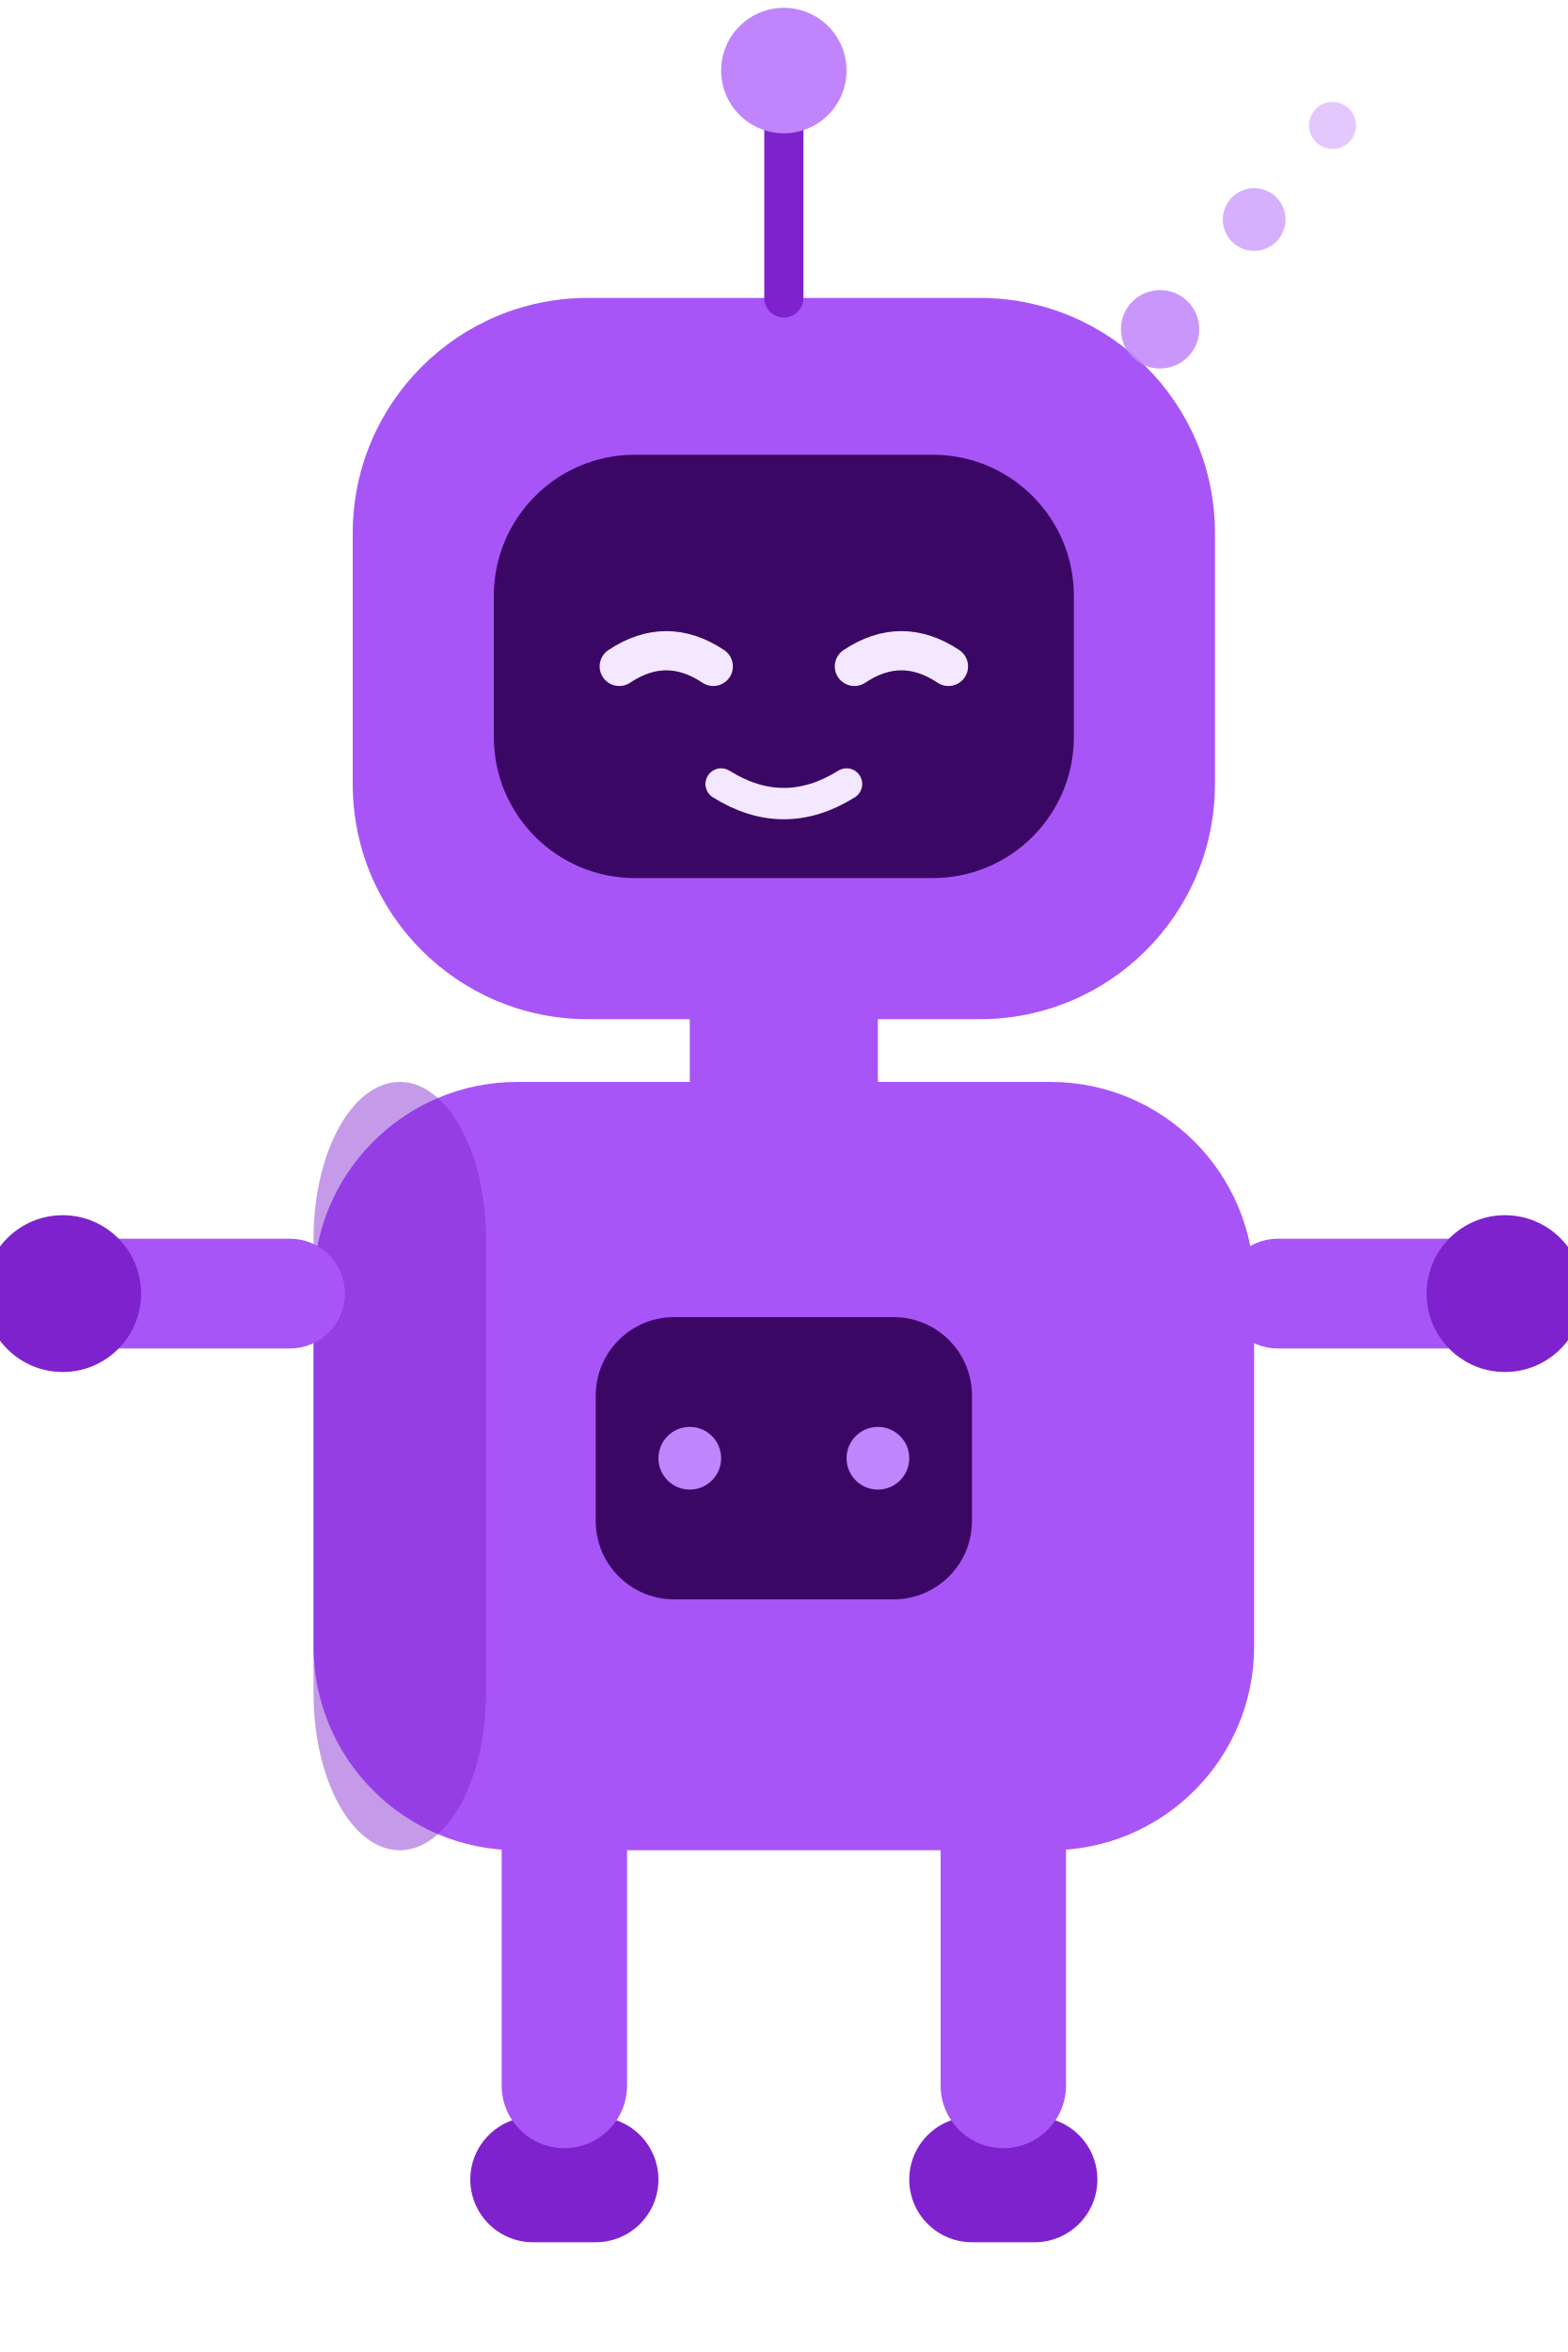
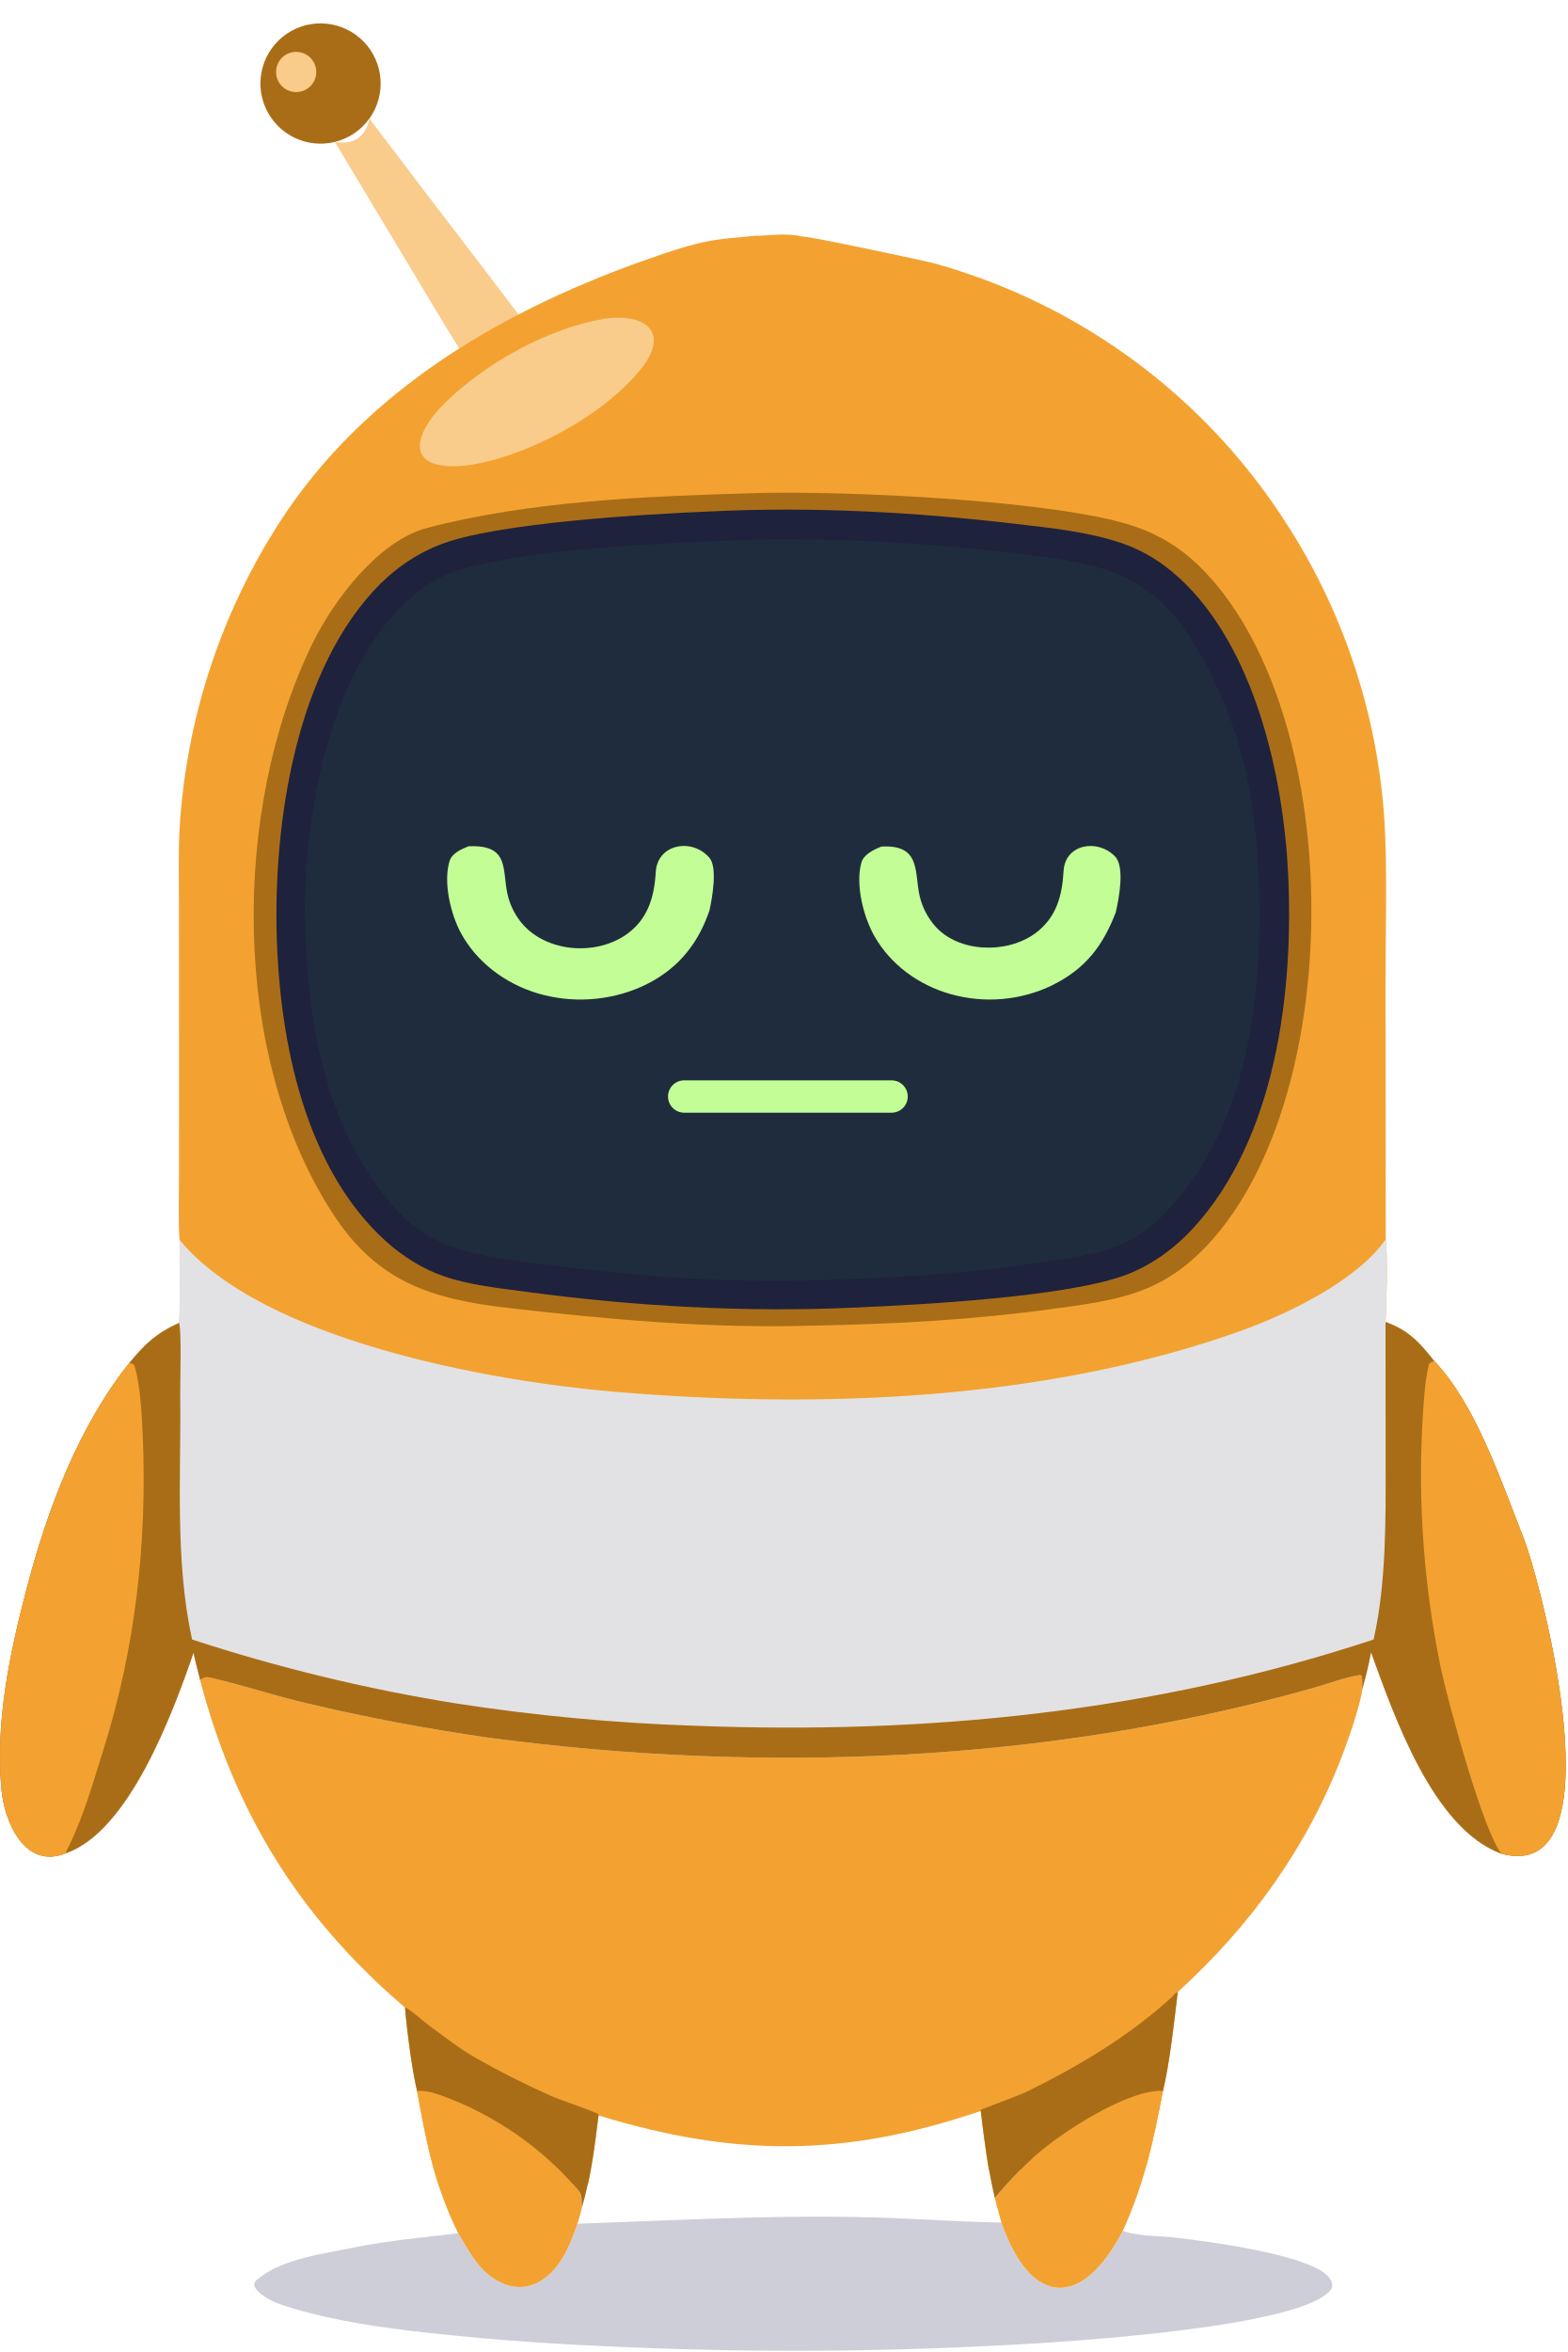
- <svg xmlns="http://www.w3.org/2000/svg" width="200" height="300" viewBox="0 0 200 300" fill="none">
-   <rect x="60" y="270" width="24" height="16" rx="8" fill="#7E22CE" />
-   <rect x="116" y="270" width="24" height="16" rx="8" fill="#7E22CE" />
-   <rect x="64" y="228" width="16" height="46" rx="8" fill="#A855F7" />
-   <rect x="120" y="228" width="16" height="46" rx="8" fill="#A855F7" />
-   <rect x="40" y="138" width="120" height="98" rx="26" fill="#A855F7" />
-   <rect x="40" y="138" width="22" height="98" rx="20" fill="#7E22CE" opacity="0.45" />
-   <rect x="76" y="168" width="48" height="36" rx="10" fill="#3B0764" />
-   <circle cx="88" cy="186" r="4" fill="#C084FC" />
-   <circle cx="112" cy="186" r="4" fill="#C084FC" />
-   <rect x="8" y="158" width="36" height="14" rx="7" fill="#A855F7" />
-   <circle cx="8" cy="165" r="10" fill="#7E22CE" />
-   <rect x="156" y="158" width="36" height="14" rx="7" fill="#A855F7" />
-   <circle cx="192" cy="165" r="10" fill="#7E22CE" />
-   <rect x="88" y="126" width="24" height="16" fill="#A855F7" />
-   <rect x="45" y="38" width="110" height="92" rx="30" fill="#A855F7" />
-   <rect x="63" y="58" width="74" height="54" rx="18" fill="#3B0764" />
-   <line x1="100" y1="38" x2="100" y2="12" stroke="#7E22CE" stroke-width="5" stroke-linecap="round" />
-   <circle cx="100" cy="9" r="8" fill="#C084FC" />
-   <path d="M79,85 Q85,81 91,85" stroke="#F3E8FF" stroke-width="5" stroke-linecap="round" fill="none" />
-   <path d="M109,85 Q115,81 121,85" stroke="#F3E8FF" stroke-width="5" stroke-linecap="round" fill="none" />
-   <path d="M92,100 Q100,105 108,100" stroke="#F3E8FF" stroke-width="4" stroke-linecap="round" fill="none" />
-   <circle cx="148" cy="42" r="5" fill="#C084FC" opacity="0.85" />
-   <circle cx="160" cy="28" r="4" fill="#C084FC" opacity="0.65" />
-   <circle cx="170" cy="16" r="3" fill="#C084FC" opacity="0.45" />
+ <svg xmlns="http://www.w3.org/2000/svg" width="582" height="873" viewBox="0 0 582 873" fill="none">
+   <path d="M124.309 52.682C113.81 55.252 102.978 49.928 98.597 40.046C94.216 30.164 97.546 18.563 106.501 12.509C115.456 6.456 127.462 7.69 135 15.438C142.537 23.187 143.439 35.223 137.141 44.008C134.037 48.338 129.485 51.415 124.309 52.682Z" fill="#AA6D17" />
+   <path d="M105.301 20.883C108.435 18.387 112.979 18.813 115.597 21.846C118.213 24.88 117.968 29.438 115.041 32.172C113.041 34.039 110.181 34.662 107.586 33.796C104.991 32.93 103.078 30.713 102.601 28.019C102.125 25.325 103.161 22.587 105.301 20.883Z" fill="#FACC8B" />
+   <path d="M124.309 52.681C131.179 53.911 135.738 50.845 137.162 44.037C151.226 62.653 165.348 81.189 179.526 99.642C186.02 108.124 197.482 123.41 203.919 131.147C191.576 132.411 187.6 137.306 180.79 146.505C178.089 141.624 167.327 124.35 163.821 118.515L124.309 52.681Z" fill="#FACC8B" />
+   <path d="M280.5 87.5C286.5 87.5 289.5 86.5 296.5 87.5C301.5 89 284.5 84.189 342.951 96.821C349.499 98.236 357.69 100.997 364.04 103.265C410.278 120.135 449.786 151.568 476.62 192.832C498.543 226.247 511.414 264.783 513.975 304.667C515.071 322.363 514.365 346.845 514.369 365.003L514.461 459.966C515.248 467.378 514.752 482.922 514.371 490.689C522.828 493.69 526.991 498.207 532.48 505.216C547.858 521.216 557.513 550.401 565.559 570.726C572.214 587.539 601.507 699.64 557.458 688.068C532.016 678.833 517.621 636.992 508.992 613.287C508.067 618.272 507.145 621.878 505.818 626.717C504.668 633.756 500.99 644.34 498.438 651.066C485.365 685.518 464.401 714.599 437.249 739.322C435.908 750.368 340.383 741.403 337.85 752.051C334.111 771.137 399.541 723.078 391.35 741.051C377.863 717.074 372.035 716.287 388.35 749.551C393.694 751.284 388.694 709.902 394.35 710.551C404.888 711.76 409.57 739.254 414.35 748.551C414.964 749.745 347.111 607.162 404.35 717.051C396.035 731.656 367.006 709.485 346.35 710.551C296.211 713.286 336.004 725.499 285.85 723.051C261.832 722.034 269.729 730.328 245.85 727.551C229.406 725.498 207.546 742.478 191.85 737.051C188.47 740.057 189.456 736.223 191.85 737.051C201.259 728.681 190.283 730.207 202.35 727.551C215.508 725.107 179.636 738.497 191.85 737.051C183.074 719.269 440.789 758.636 437.249 739.322C435.306 731.137 151.05 753.467 150.356 745.081C111.233 711.614 87.342 673.084 74.303 623.522C73.516 620.356 72.481 616.603 71.847 613.456C64.259 635.481 47.967 679.894 24.381 687.894C9.057 694.017 1.567 675.974 0.505 663.865C-1.687 638.864 3.592 613.841 9.875 589.776C17.535 560.437 29.023 529.692 48.092 505.8C53.882 498.711 58.23 494.744 66.473 491.024C66.924 489.964 66.615 463.062 66.656 460.197C66.127 453.63 66.47 441.835 66.47 434.994L66.473 387.054L66.44 336.13C66.437 326.857 66.133 315.191 66.76 306.07C69.245 268.161 80.853 231.415 100.597 198.959C131.245 148.066 182.469 116.896 238.416 96.92C262 88.5 265 89 280.5 87.5Z" fill="#F3A231" />
+   <path d="M66.473 491.024C66.924 489.964 66.615 463.063 66.656 460.198C97.379 497.549 182.433 512.721 228.056 516.582C304.093 523.017 387.721 519.925 460.124 494.177C477.766 487.903 503.855 475.354 514.461 459.967C515.248 467.379 514.752 482.922 514.371 490.689C522.828 493.69 526.991 498.207 532.48 505.216C547.858 521.216 557.513 550.401 565.559 570.726C572.214 587.539 601.507 699.64 557.458 688.068C532.016 678.834 517.621 636.993 508.992 613.288C508.067 618.273 507.145 621.879 505.818 626.718C504.668 633.757 500.99 644.341 498.438 651.067C485.365 685.519 464.401 714.6 437.249 739.323C435.908 750.369 383.383 734.433 380.85 745.081C379.392 752.522 339.434 738.482 337.85 745.081L254.85 726.051C251.637 715.594 234.523 737.907 232.35 726.051C230.407 717.866 151.05 753.467 150.356 745.081C111.233 711.615 87.342 673.085 74.303 623.523C73.516 620.357 72.481 616.604 71.847 613.457C64.259 635.482 47.967 679.895 24.381 687.895C9.057 694.018 1.567 675.975 0.505 663.866C-1.687 638.865 3.592 613.841 9.875 589.776C17.535 560.437 29.023 529.692 48.092 505.8C53.882 498.711 58.23 494.744 66.473 491.024Z" fill="#E2E2E4" />
+   <path d="M505.582 621.998C505.823 623.953 505.665 625.157 505.817 626.718C504.667 633.757 500.989 644.34 498.438 651.066C485.365 685.518 464.401 714.599 437.249 739.322C435.908 750.368 434.3 765.42 431.767 776.068C429.82 786.003 428.075 794.803 425.692 803.493L367.1 805.448C365.858 798.301 365.039 791.457 364.055 783.551C313.956 800.639 272.913 800.771 222.223 785.188C221.103 794.149 220.16 802.097 218.383 810.411L163.226 812.252C159.359 800.682 157.228 789.224 154.825 776.112C152.882 767.927 151.049 753.467 150.355 745.081C111.232 711.615 87.342 673.084 74.303 623.522C76.27 622.497 76.219 622.251 78.757 622.84C89.513 625.34 100.153 628.833 110.863 631.481C134.248 637.126 157.892 641.645 181.711 645.022C283.044 658.48 388.988 654.332 487.349 626.583C493.015 624.984 499.126 622.608 504.901 621.721L505.582 621.998Z" fill="#F3A231" />
+   <path d="M214.366 825.389C256.162 823.951 297.333 821.457 339.239 823.634C349.898 824.188 361.119 824.781 371.752 824.955C382.749 856.373 401.712 857.078 416.836 828.028C417.112 828.124 417.386 828.225 417.664 828.315C423.008 830.048 430.385 829.862 436.041 830.511C446.579 831.72 489.248 836.96 494.028 846.257C494.642 847.451 494.594 847.923 494.488 849.212C486.173 863.817 395.212 869.314 374.556 870.38C324.417 873.115 274.17 873.259 224.016 870.811C199.998 869.794 176.025 867.895 152.146 865.118C135.702 863.065 118.863 860.422 103.167 854.995C100.773 854.167 91.766 849.427 95.146 846.421C104.555 838.051 121.064 836.513 133.131 833.857C146.289 831.413 157.876 830.379 170.09 828.933C174.655 836.416 178.352 844.312 187.368 847.854C191.165 849.376 195.427 849.24 199.12 847.479C207.603 843.532 211.553 833.637 214.366 825.389Z" fill="#CECED9" />
+   <path d="M369.303 815.867C373.845 810.396 378.755 805.241 383.999 800.44C393.897 791.518 418.814 775.415 431.767 776.069C428.028 795.155 425.027 810.055 416.836 828.028C401.712 857.078 382.749 856.373 371.752 824.955L369.303 815.867Z" fill="#F3A231" />
+   <path d="M154.826 776.113C157.598 775.824 161.032 776.777 163.875 777.797C183.322 784.767 201.852 797.531 215.063 813.476C216.231 814.886 215.808 817.495 216.089 819.252C215.577 821.207 215.04 823.516 214.367 825.389C211.554 833.637 207.604 843.532 199.121 847.479C195.428 849.24 191.166 849.376 187.369 847.854C178.353 844.312 174.656 836.416 170.091 828.933C161.315 811.151 158.366 795.427 154.826 776.113Z" fill="#F3A231" />
+   <path d="M364.072 783.135C364.862 782.658 377.972 777.943 381.14 776.393C400.28 767.034 419.158 755.772 434.948 741.349C436.092 740.303 435.469 740.296 437.25 739.322C435.909 750.368 434.301 765.42 431.768 776.068C418.815 775.414 393.898 791.517 384 800.439C378.756 805.24 373.846 810.395 369.304 815.866C366.632 804.31 365.536 794.897 364.072 783.135Z" fill="#AA6D17" />
+   <path d="M150.357 745.081C152.535 745.994 157.278 750.374 159.714 752.135C164.941 755.915 170.705 760.48 176.295 763.663C185.514 768.912 194.718 773.535 204.362 777.869C207.579 779.315 220.344 783.554 222.24 784.773C220.714 796.984 219.52 807.315 216.089 819.252C215.808 817.495 216.231 814.886 215.063 813.476C201.852 797.531 183.322 784.767 163.875 777.797C161.032 776.777 157.598 775.824 154.826 776.113C152.883 767.928 151.051 753.467 150.357 745.081Z" fill="#AA6D17" />
+   <path d="M514.371 490.688C522.828 493.689 526.991 498.206 532.48 505.215C547.858 521.215 557.513 550.4 565.559 570.725C572.214 587.538 601.507 699.64 557.458 688.068C532.016 678.834 517.621 636.992 508.992 613.287C508.067 618.272 507.145 621.878 505.818 626.717C505.666 625.156 505.823 623.952 505.582 621.997L504.902 621.72C499.127 622.607 493.015 624.983 487.349 626.582C388.988 654.331 283.044 658.48 181.711 645.022C157.892 641.645 134.249 637.127 110.864 631.482C100.154 628.834 89.513 625.339 78.757 622.839C76.219 622.25 76.27 622.496 74.303 623.522C73.516 620.356 72.481 616.603 71.847 613.456C64.259 635.481 47.967 679.894 24.381 687.894C9.057 694.017 1.567 675.974 0.505 663.865C-1.687 638.864 3.592 613.84 9.875 589.775C17.535 560.436 29.023 529.691 48.092 505.799C53.882 498.71 58.23 494.743 66.473 491.023C67.479 493.885 66.85 513.652 66.901 517.73C67.283 548.057 64.848 578.647 71.299 608.536C103.256 618.989 135.984 626.915 169.181 632.241C198.62 636.806 228.308 639.583 258.083 640.555C343.741 643.862 428.296 635.546 509.94 608.547C514.715 587.558 514.439 563.458 514.414 542.085L514.371 490.688Z" fill="#AA6D17" />
+   <path d="M532.481 505.216C547.859 521.216 557.514 550.401 565.56 570.726C572.215 587.539 601.508 699.64 557.459 688.068C550.762 680.242 537.692 632 534.989 619.576C528.715 589.429 526.394 558.594 528.083 527.847C528.49 521.582 528.893 512.891 530.399 506.857C530.706 505.628 531.271 505.722 532.481 505.216Z" fill="#F3A231" />
+   <path d="M24.381 687.895C9.057 694.018 1.567 675.975 0.505 663.866C-1.687 638.865 3.592 613.841 9.875 589.776C17.535 560.437 29.023 529.692 48.092 505.8C49.518 506.444 49.729 506.17 50.072 507.371C52.07 514.373 52.674 525.523 52.992 532.818C54.704 572.242 50.255 611.954 38.33 649.635C34.525 661.656 31.25 673.549 25.68 684.972C25.294 685.764 24.539 687.063 24.381 687.895Z" fill="#F3A231" />
+   <path d="M279.841 183.054C280.319 183.026 280.797 183.006 281.276 182.996C312.809 182.126 392.071 185.526 421.111 195.356C429.973 198.302 438.061 203.199 444.778 209.686C499.624 262.629 500.856 405.815 448.43 461.954C431.206 480.397 414.936 482.545 391.413 485.759C361.02 489.912 332.224 491.488 301.587 492.041C263.946 493.197 225.638 489.759 188.283 485.425C160.157 482.162 140.034 475.835 123.579 450.501C85.619 392.061 85.891 300.825 115.866 239.116C123.928 222.594 140.57 200.641 158.654 195.923C196.977 185.923 240.264 184.163 279.841 183.054Z" fill="#AA6D17" />
+   <path d="M263.798 189.829C301.241 187.99 339.587 190.05 376.763 194.41C389.958 195.957 404.357 197.369 416.955 201.782C424.766 204.519 431.548 208.837 437.654 214.397C465.742 239.975 476.499 287.977 478.228 324.656C480.287 368.321 473.718 422.467 442.829 456.029C436.164 463.27 427.92 469.281 418.743 472.915C397.31 481.401 341.648 484.299 317.177 485.347C276.941 487.195 235.213 484.861 195.381 479.487C185.381 478.138 174.532 477.045 164.948 473.769C156.883 471.013 149.448 466.316 143.149 460.609C114.45 434.607 104.82 390.695 102.962 353.51C100.818 310.578 108.332 252.44 138.655 219.336C145.593 211.762 153.884 205.845 163.474 202.11C184.304 193.998 239.849 190.83 263.798 189.829Z" fill="#1E223D" />
+   <path d="M279.756 200.278C311.71 199.74 343.663 201.379 375.394 205.184C411.372 209.344 429.843 212.27 448.094 247.361C462.447 274.957 466.595 300.234 467.425 331.072C468.524 371.907 462.793 417.112 434.242 448.533C418.91 465.365 404.722 465.762 383.805 468.943C356.297 473.126 329.532 474.374 301.769 475.195C267.811 476.328 231.549 473.283 197.86 468.805C181.169 466.586 162.446 464.361 149.99 451.905C124.515 426.431 115.559 388.734 113.722 353.775C110.448 310.736 120.907 240.639 160.694 215.844C180.694 203.38 253.716 201.311 279.756 200.278Z" fill="#1F2C3D" />
+   <path d="M224.629 118.249C239.91 116.203 248.853 123.473 237.748 137.196C223.806 154.424 195.413 169.653 173.589 172.713C150.104 175.384 152.636 161.572 165.798 148.954C181.12 134.265 203.593 121.85 224.629 118.249Z" fill="#FACC8B" />
+   <path d="M173.948 314.118C189.297 313.428 186.348 322.757 188.421 331.964C189.212 335.435 190.746 338.737 192.939 341.69C201.345 352.923 219.735 355.229 231.919 347.279C240.562 341.535 242.911 332.895 243.453 323.635C244.059 313.273 256.871 310.872 263.361 318.376C266.45 321.948 264.413 333.332 263.382 337.971L262.761 339.675C258.378 351.503 250.558 360.728 237.852 366.359C225.95 371.587 212.221 372.434 199.625 368.717C187.224 364.972 177 356.983 171.209 346.51C167.34 339.416 164.455 327.517 166.907 319.572C167.768 316.783 171.146 315.202 173.948 314.118Z" fill="#C2FE95" />
+   <path d="M327.185 314.231C342.066 313.344 339.387 323.862 341.445 332.691C342.392 336.705 344.331 340.471 347.113 343.704C355.803 353.602 373.722 354.182 384.35 346.413C392.272 340.564 394.347 332.314 394.848 323.315C395.414 313.235 407.463 311.197 413.948 317.88C417.699 321.744 415.385 333.606 414.209 338.683C409.549 350.752 403.222 359.55 390.399 365.816C378.889 371.364 365.419 372.511 352.977 369.005C340.77 365.577 330.583 357.859 324.675 347.571C320.559 340.32 317.532 328.511 319.748 320.283C320.581 317.199 324.191 315.446 327.185 314.231Z" fill="#C2FE95" />
+   <rect x="248" y="401" width="89" height="12" rx="6" fill="#C2FE95" />
</svg>
